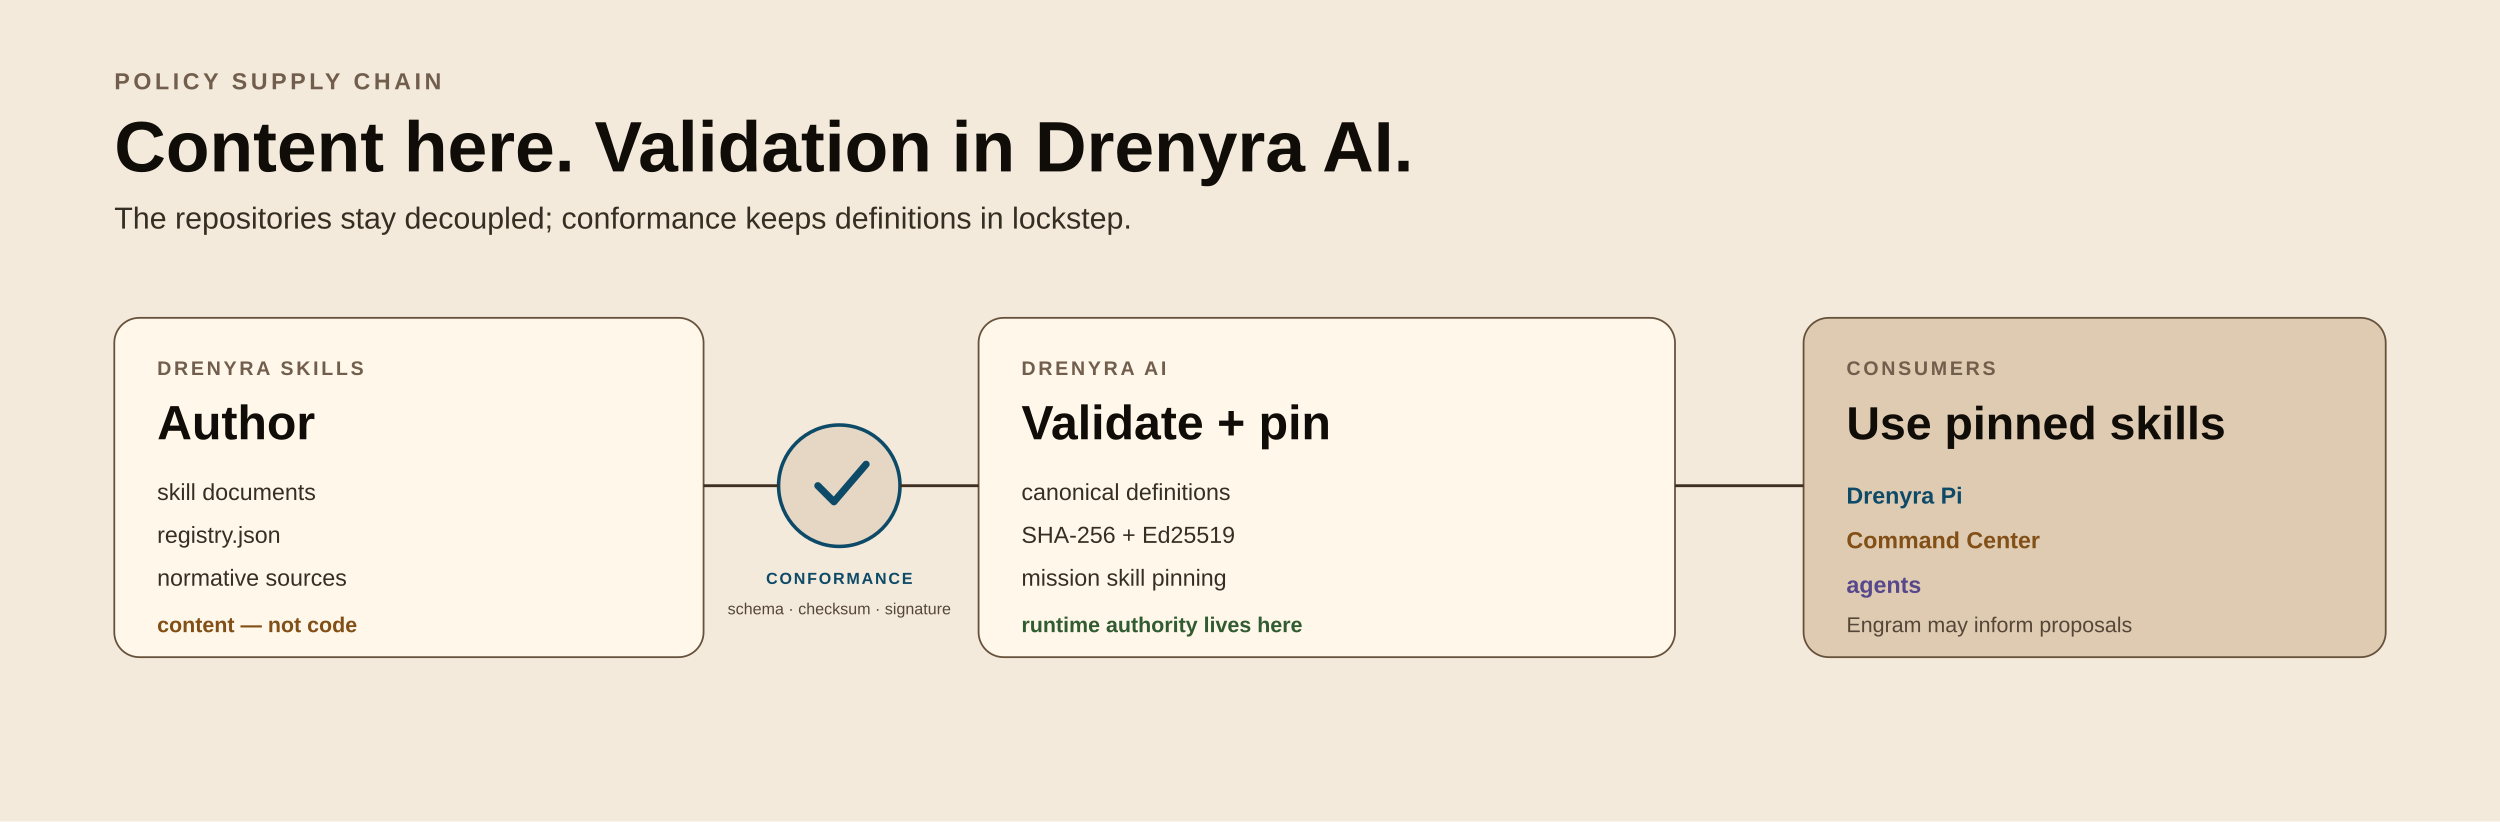
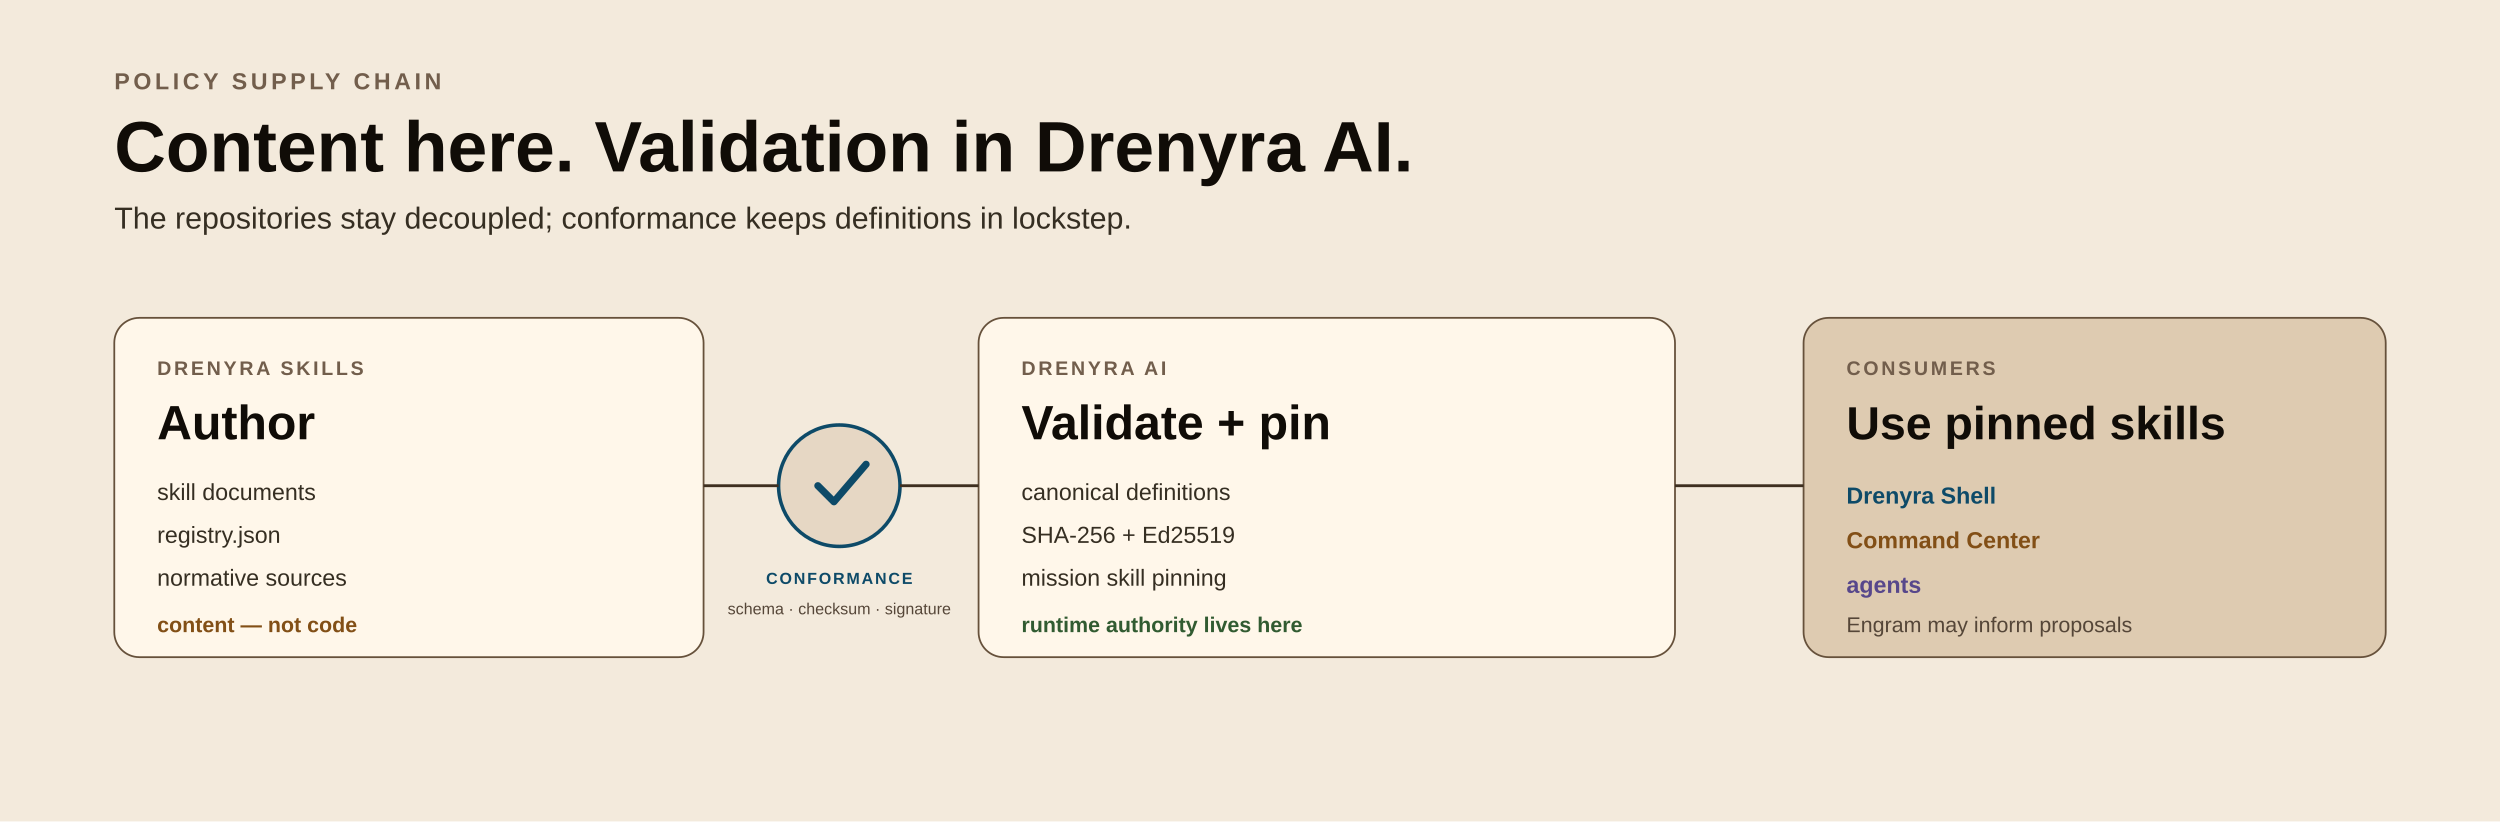
<svg xmlns="http://www.w3.org/2000/svg" width="1400" height="460" viewBox="0 0 1400 460">
  <rect width="1400" height="460" fill="#f3eadc" />
  <text x="64" y="50" fill="#725e4c" font-family="Arial, Helvetica, sans-serif" font-size="13" font-weight="700" text-anchor="start" letter-spacing="2.0">POLICY SUPPLY CHAIN</text>
  <text x="64" y="96" fill="#100c07" font-family="Arial, Helvetica, sans-serif" font-size="40" font-weight="700" text-anchor="start" letter-spacing="0">Content here. Validation in Drenyra AI.</text>
  <text x="64" y="128" fill="#352e22" font-family="Arial, Helvetica, sans-serif" font-size="17" font-weight="500" text-anchor="start" letter-spacing="0">The repositories stay decoupled; conformance keeps definitions in lockstep.</text>
  <g transform="translate(64 178)">
    <rect width="330" height="190" rx="14" fill="#fff7ea" stroke="#66513b" />
    <text x="24" y="32" fill="#725e4c" font-family="Arial, Helvetica, sans-serif" font-size="11" font-weight="700" text-anchor="start" letter-spacing="1.5">DRENYRA SKILLS</text>
    <text x="24" y="68" fill="#100c07" font-family="Arial, Helvetica, sans-serif" font-size="27" font-weight="700" text-anchor="start" letter-spacing="0">Author</text>
    <text x="24" y="102" fill="#352e22" font-family="Arial, Helvetica, sans-serif" font-size="13" font-weight="500" text-anchor="start" letter-spacing="0">skill documents</text>
    <text x="24" y="126" fill="#352e22" font-family="Arial, Helvetica, sans-serif" font-size="13" font-weight="500" text-anchor="start" letter-spacing="0">registry.json</text>
    <text x="24" y="150" fill="#352e22" font-family="Arial, Helvetica, sans-serif" font-size="13" font-weight="500" text-anchor="start" letter-spacing="0">normative sources</text>
    <text x="24" y="176" fill="#824f16" font-family="Arial, Helvetica, sans-serif" font-size="12" font-weight="700" text-anchor="start" letter-spacing="0">content — not code</text>
  </g>
  <g transform="translate(470 272)">
    <circle r="34" fill="#e6d7c4" stroke="#0d4a68" stroke-width="2" />
    <path d="M-12 0 L-3 9 L15 -12" fill="none" stroke="#0d4a68" stroke-width="4" stroke-linecap="round" stroke-linejoin="round" />
    <text x="0" y="55" fill="#0d4a68" font-family="Arial, Helvetica, sans-serif" font-size="9" font-weight="700" text-anchor="middle" letter-spacing="1">CONFORMANCE</text>
    <text x="0" y="72" fill="#554638" font-family="Arial, Helvetica, sans-serif" font-size="9" font-weight="500" text-anchor="middle" letter-spacing="0">schema · checksum · signature</text>
  </g>
  <g transform="translate(548 178)">
    <rect width="390" height="190" rx="14" fill="#fff7ea" stroke="#66513b" />
    <text x="24" y="32" fill="#725e4c" font-family="Arial, Helvetica, sans-serif" font-size="11" font-weight="700" text-anchor="start" letter-spacing="1.5">DRENYRA AI</text>
    <text x="24" y="68" fill="#100c07" font-family="Arial, Helvetica, sans-serif" font-size="27" font-weight="700" text-anchor="start" letter-spacing="0">Validate + pin</text>
    <text x="24" y="102" fill="#352e22" font-family="Arial, Helvetica, sans-serif" font-size="13" font-weight="500" text-anchor="start" letter-spacing="0">canonical definitions</text>
    <text x="24" y="126" fill="#352e22" font-family="Arial, Helvetica, sans-serif" font-size="13" font-weight="500" text-anchor="start" letter-spacing="0">SHA-256 + Ed25519</text>
    <text x="24" y="150" fill="#352e22" font-family="Arial, Helvetica, sans-serif" font-size="13" font-weight="500" text-anchor="start" letter-spacing="0">mission skill pinning</text>
    <text x="24" y="176" fill="#315b31" font-family="Arial, Helvetica, sans-serif" font-size="12" font-weight="700" text-anchor="start" letter-spacing="0">runtime authority lives here</text>
  </g>
  <g transform="translate(1010 178)">
    <rect width="326" height="190" rx="14" fill="#decbb1" stroke="#66513b" />
    <text x="24" y="32" fill="#725e4c" font-family="Arial, Helvetica, sans-serif" font-size="11" font-weight="700" text-anchor="start" letter-spacing="1.5">CONSUMERS</text>
    <text x="24" y="68" fill="#100c07" font-family="Arial, Helvetica, sans-serif" font-size="26" font-weight="700" text-anchor="start" letter-spacing="0">Use pinned skills</text>
-     <text x="24" y="104" fill="#0d4a68" font-family="Arial, Helvetica, sans-serif" font-size="13" font-weight="700" text-anchor="start" letter-spacing="0">Drenyra Pi</text>
+     <text x="24" y="104" fill="#0d4a68" font-family="Arial, Helvetica, sans-serif" font-size="13" font-weight="700" text-anchor="start" letter-spacing="0">Drenyra Shell</text>
    <text x="24" y="129" fill="#824f16" font-family="Arial, Helvetica, sans-serif" font-size="13" font-weight="700" text-anchor="start" letter-spacing="0">Command Center</text>
    <text x="24" y="154" fill="#57478b" font-family="Arial, Helvetica, sans-serif" font-size="13" font-weight="700" text-anchor="start" letter-spacing="0">agents</text>
    <text x="24" y="176" fill="#554638" font-family="Arial, Helvetica, sans-serif" font-size="12" font-weight="500" text-anchor="start" letter-spacing="0">Engram may inform proposals</text>
  </g>
  <path d="M394 272 H436" stroke="#3e2f20" stroke-width="1.6" />
  <path d="M504 272 H548" stroke="#3e2f20" stroke-width="1.6" />
  <path d="M938 272 H1010" stroke="#3e2f20" stroke-width="1.6" />
</svg>
